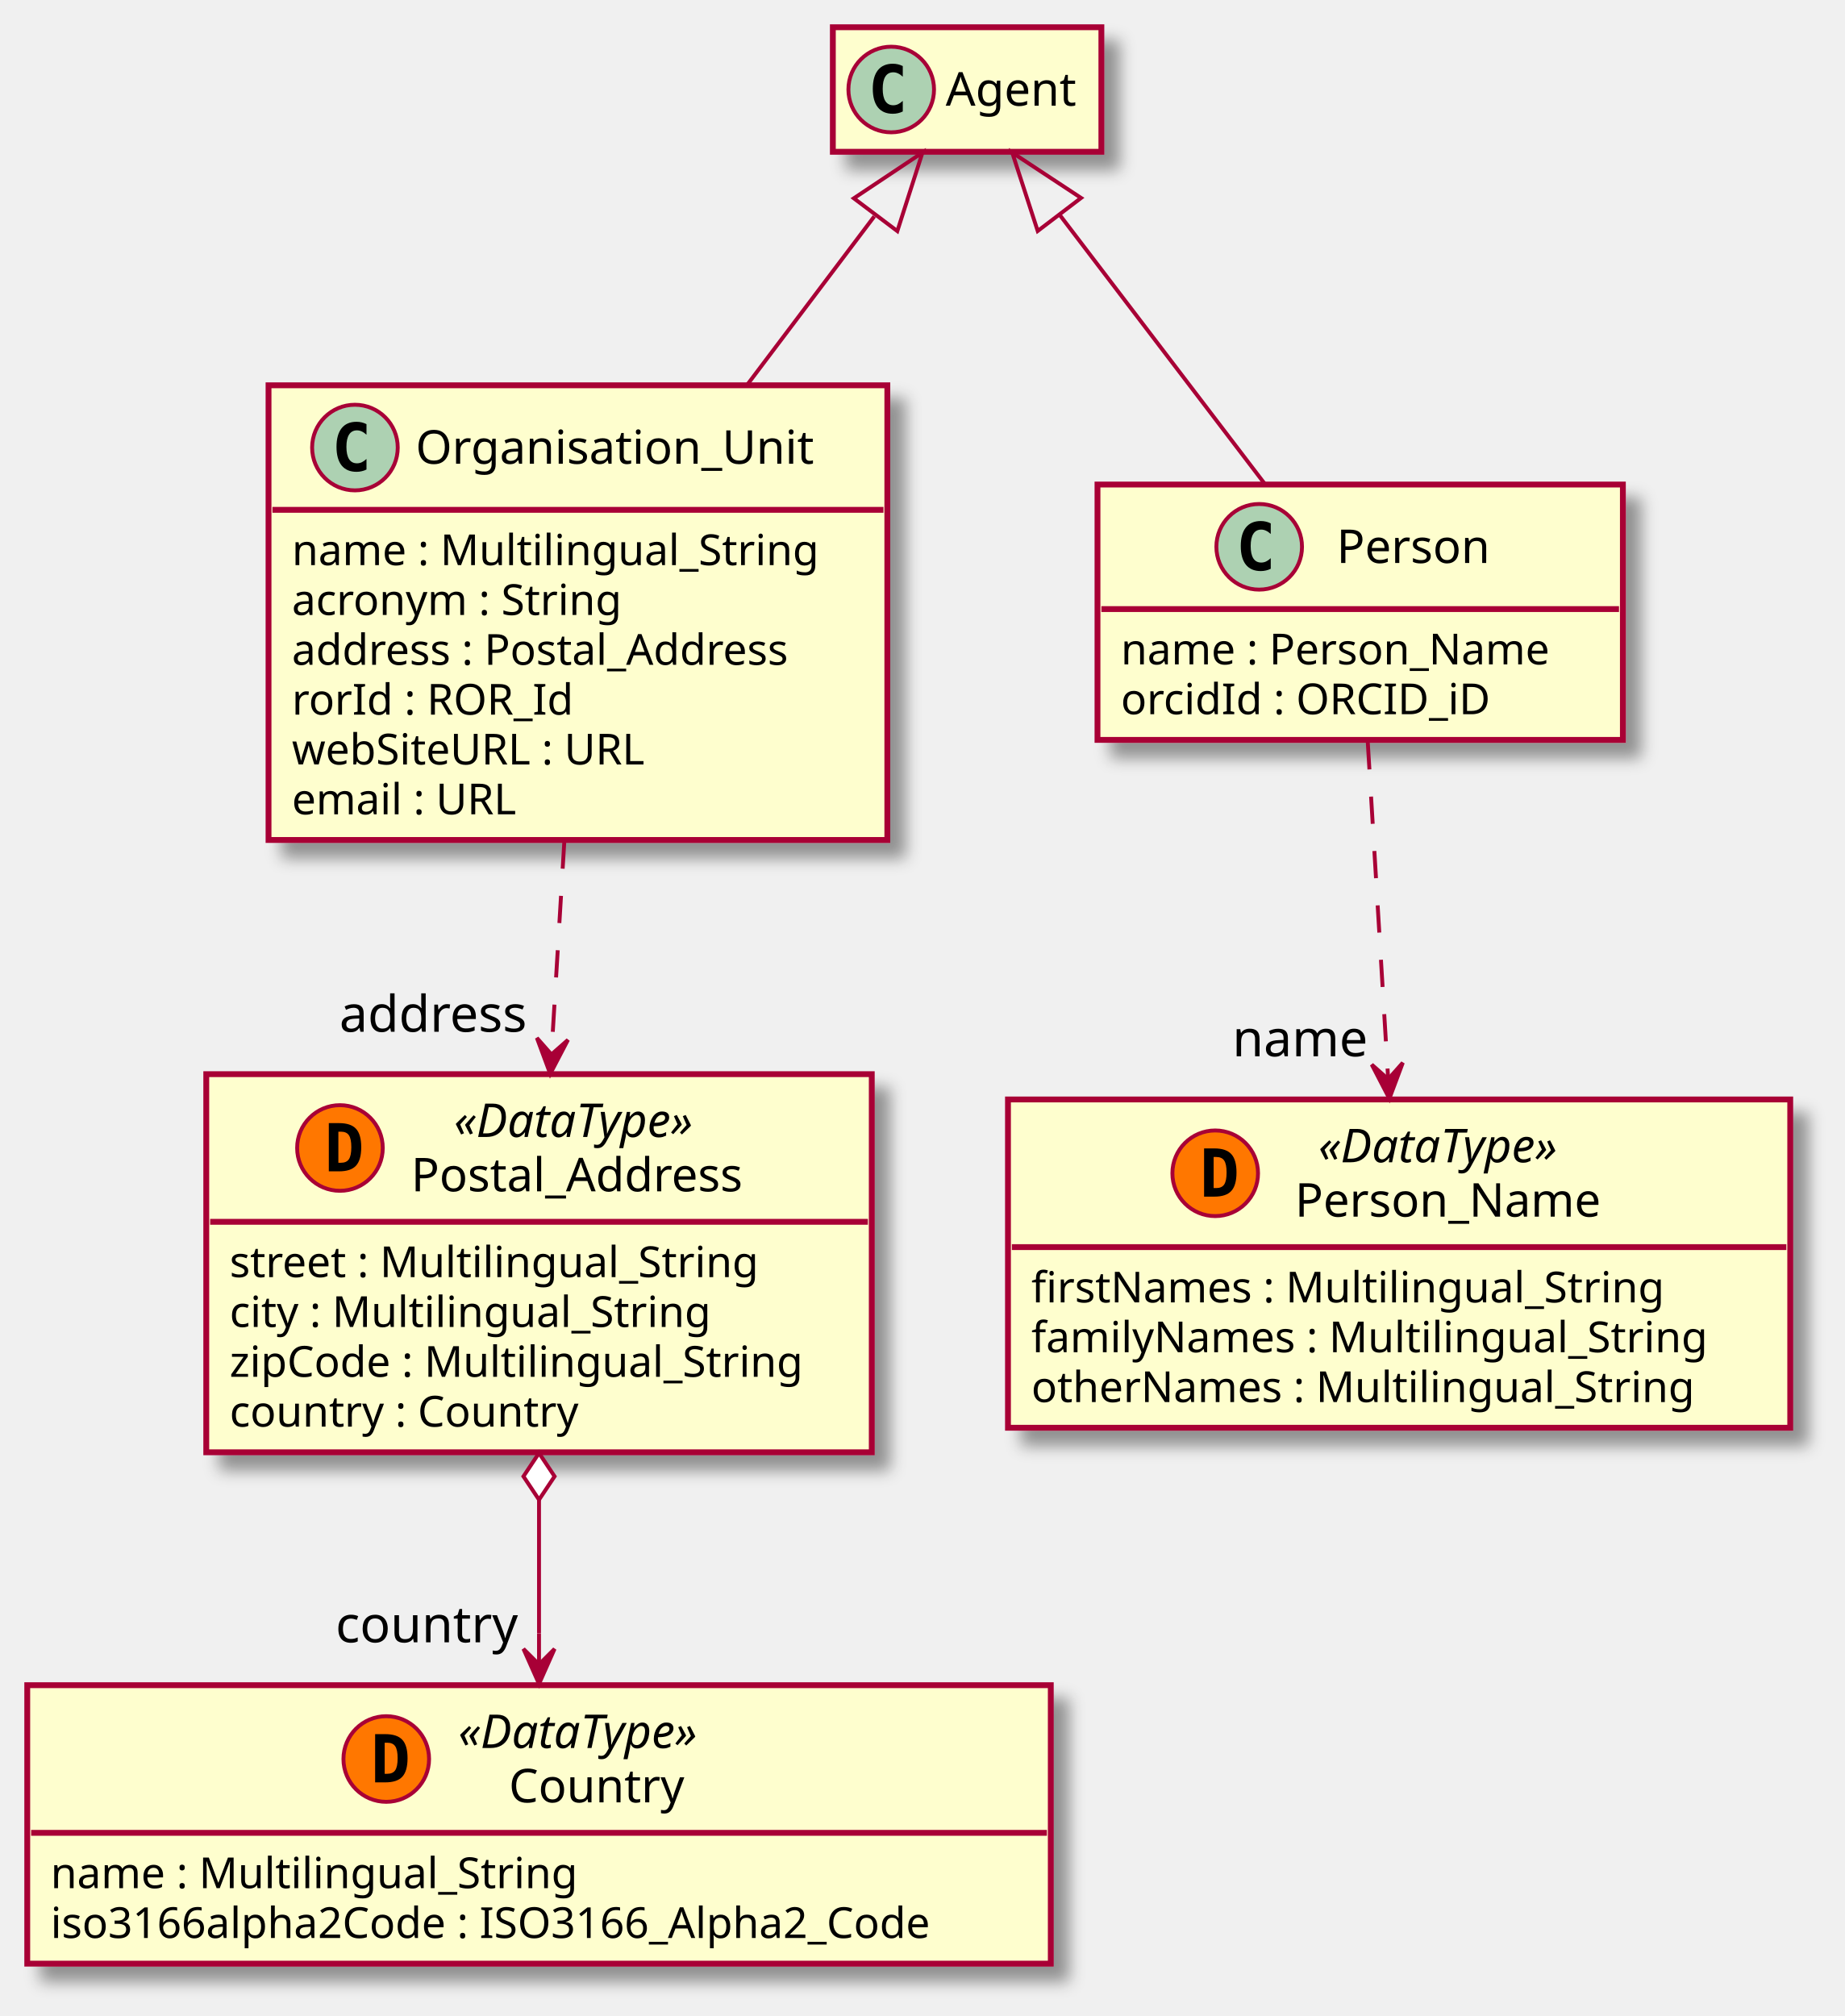
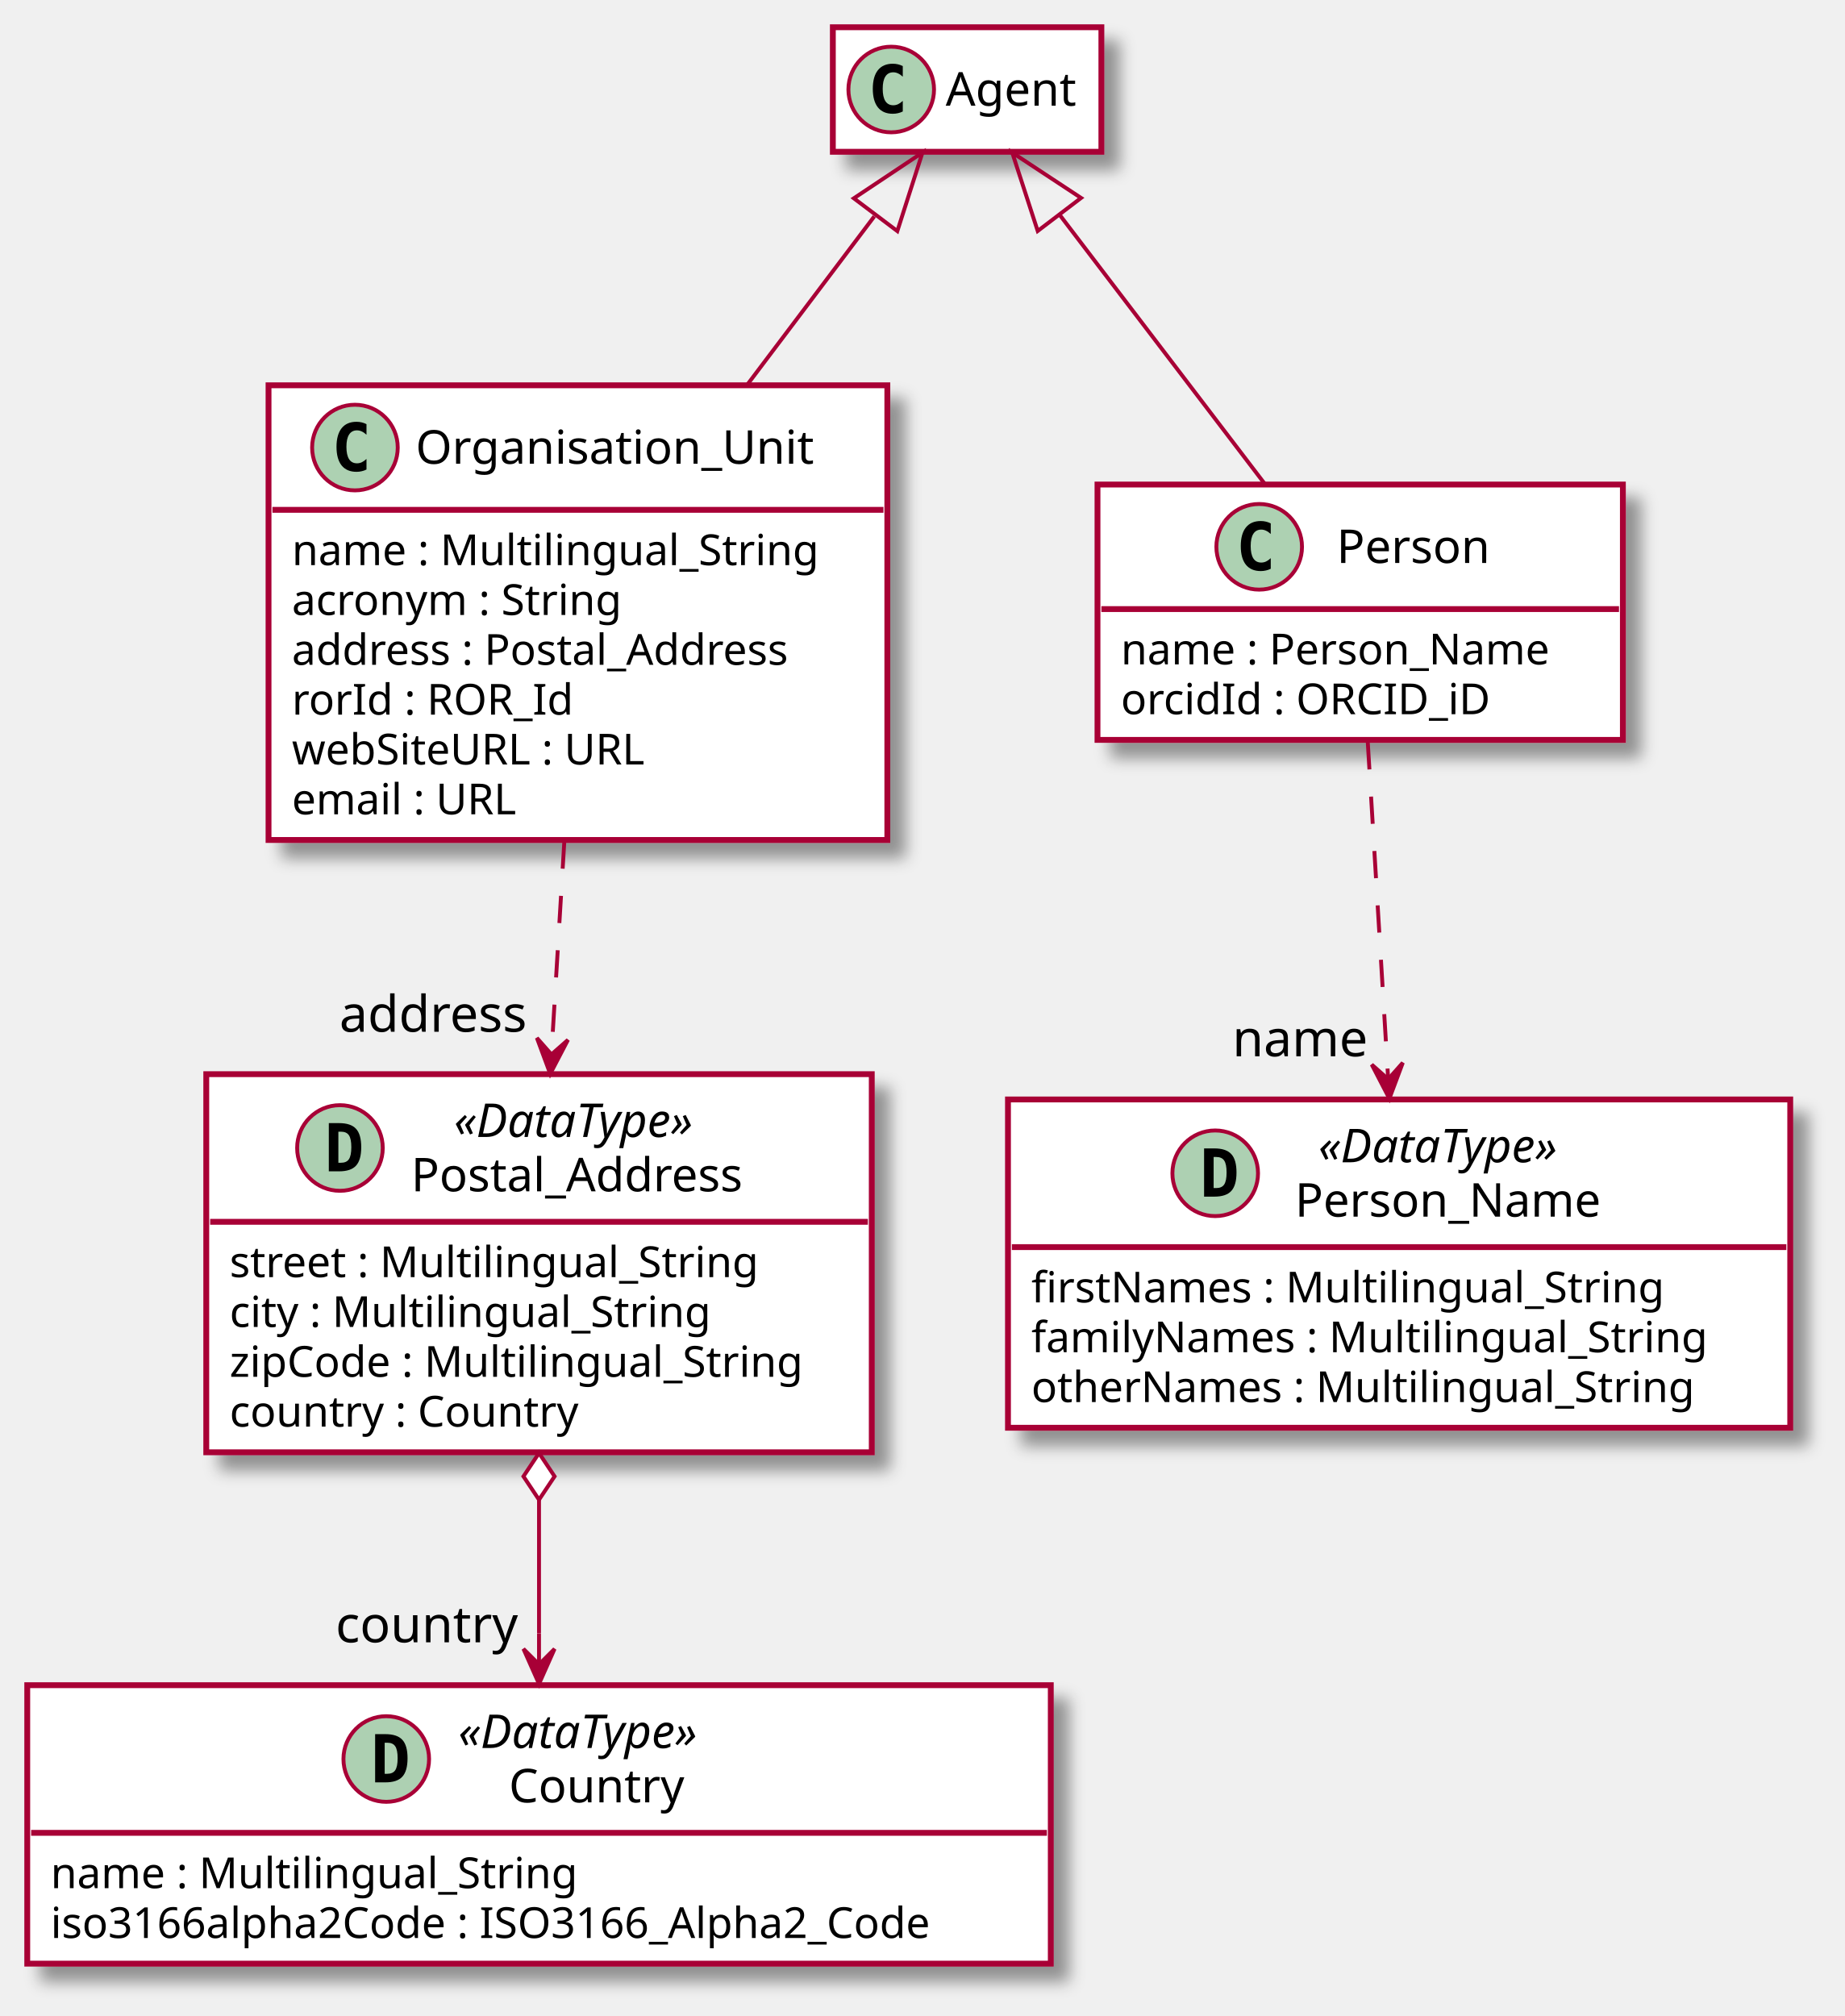
<svg xmlns="http://www.w3.org/2000/svg" contentScriptType="application/ecmascript" contentStyleType="text/css" height="518px" preserveAspectRatio="none" style="width:474px;height:518px;background:#FFFFFF;" version="1.1" viewBox="0 0 474 518" width="474px" zoomAndPan="magnify">
  <defs>
-     <filter height="300%" id="f7lt03hjkvzeq" width="300%" x="-1" y="-1">
+     <filter height="300%" id="f1u88nj2hpralh" width="300%" x="-1" y="-1">
      <feGaussianBlur result="blurOut" stdDeviation="2.0" />
      <feColorMatrix in="blurOut" result="blurOut2" type="matrix" values="0 0 0 0 0 0 0 0 0 0 0 0 0 0 0 0 0 0 .4 0" />
      <feOffset dx="4.0" dy="4.0" in="blurOut2" result="blurOut3" />
      <feBlend in="SourceGraphic" in2="blurOut3" mode="normal" />
    </filter>
  </defs>
  <g>
-     <rect codeLine="19" fill="#FEFECE" filter="url(#f7lt03hjkvzeq)" height="32" id="Agent" style="stroke:#A80036;stroke-width:1.5;" width="69" x="214" y="7" />
+     <rect codeLine="19" fill="#FFFFFF" filter="url(#f1u88nj2hpralh)" height="32" id="Agent" style="stroke:#A80036;stroke-width:1.5;" width="69" x="214" y="7" />
    <ellipse cx="229" cy="23" fill="#ADD1B2" rx="11" ry="11" style="stroke:#A80036;stroke-width:1.0;" />
    <path d="M231.969,28.641 Q231.391,28.938 230.75,29.078 Q230.109,29.234 229.406,29.234 Q226.906,29.234 225.578,27.594 Q224.266,25.938 224.266,22.812 Q224.266,19.688 225.578,18.031 Q226.906,16.375 229.406,16.375 Q230.109,16.375 230.75,16.531 Q231.406,16.688 231.969,16.984 L231.969,19.703 Q231.344,19.125 230.75,18.859 Q230.156,18.578 229.531,18.578 Q228.188,18.578 227.5,19.656 Q226.812,20.719 226.812,22.812 Q226.812,24.906 227.5,25.984 Q228.188,27.047 229.531,27.047 Q230.156,27.047 230.75,26.781 Q231.344,26.5 231.969,25.922 L231.969,28.641 Z " fill="#000000" />
    <text fill="#000000" font-family="sans-serif" font-size="12" lengthAdjust="spacing" textLength="37" x="243" y="27.154">Agent</text>
-     <rect codeLine="22" fill="#FEFECE" filter="url(#f7lt03hjkvzeq)" height="116.828" id="Organisation_Unit" style="stroke:#A80036;stroke-width:1.5;" width="159" x="69" y="99" />
+     <rect codeLine="22" fill="#FFFFFF" filter="url(#f1u88nj2hpralh)" height="116.828" id="Organisation_Unit" style="stroke:#A80036;stroke-width:1.5;" width="159" x="69" y="99" />
    <ellipse cx="91.2" cy="115" fill="#ADD1B2" rx="11" ry="11" style="stroke:#A80036;stroke-width:1.0;" />
    <path d="M94.169,120.641 Q93.591,120.938 92.95,121.078 Q92.309,121.234 91.606,121.234 Q89.106,121.234 87.778,119.594 Q86.466,117.938 86.466,114.812 Q86.466,111.688 87.778,110.031 Q89.106,108.375 91.606,108.375 Q92.309,108.375 92.95,108.531 Q93.606,108.688 94.169,108.984 L94.169,111.703 Q93.544,111.125 92.95,110.859 Q92.356,110.578 91.731,110.578 Q90.388,110.578 89.7,111.656 Q89.013,112.719 89.013,114.812 Q89.013,116.906 89.7,117.984 Q90.388,119.047 91.731,119.047 Q92.356,119.047 92.95,118.781 Q93.544,118.5 94.169,117.922 L94.169,120.641 Z " fill="#000000" />
    <text fill="#000000" font-family="sans-serif" font-size="12" lengthAdjust="spacing" textLength="111" x="106.8" y="119.154">Organisation_Unit</text>
    <line style="stroke:#A80036;stroke-width:1.5;" x1="70" x2="227" y1="131" y2="131" />
    <text fill="#000000" font-family="sans-serif" font-size="11" lengthAdjust="spacing" textLength="147" x="75" y="145.21">name : Multilingual_String</text>
    <text fill="#000000" font-family="sans-serif" font-size="11" lengthAdjust="spacing" textLength="95" x="75" y="158.015">acronym : String</text>
    <text fill="#000000" font-family="sans-serif" font-size="11" lengthAdjust="spacing" textLength="147" x="75" y="170.82">address : Postal_Address</text>
    <text fill="#000000" font-family="sans-serif" font-size="11" lengthAdjust="spacing" textLength="78" x="75" y="183.625">rorId : ROR_Id</text>
    <text fill="#000000" font-family="sans-serif" font-size="11" lengthAdjust="spacing" textLength="99" x="75" y="196.429">webSiteURL : URL</text>
    <text fill="#000000" font-family="sans-serif" font-size="11" lengthAdjust="spacing" textLength="64" x="75" y="209.234">email : URL</text>
-     <rect codeLine="30" fill="#FEFECE" filter="url(#f7lt03hjkvzeq)" height="65.609" id="Person" style="stroke:#A80036;stroke-width:1.5;" width="135" x="282" y="124.5" />
+     <rect codeLine="30" fill="#FFFFFF" filter="url(#f1u88nj2hpralh)" height="65.609" id="Person" style="stroke:#A80036;stroke-width:1.5;" width="135" x="282" y="124.5" />
    <ellipse cx="323.55" cy="140.5" fill="#ADD1B2" rx="11" ry="11" style="stroke:#A80036;stroke-width:1.0;" />
    <path d="M326.519,146.141 Q325.941,146.438 325.3,146.578 Q324.659,146.734 323.956,146.734 Q321.456,146.734 320.128,145.094 Q318.816,143.438 318.816,140.312 Q318.816,137.188 320.128,135.531 Q321.456,133.875 323.956,133.875 Q324.659,133.875 325.3,134.031 Q325.956,134.188 326.519,134.484 L326.519,137.203 Q325.894,136.625 325.3,136.359 Q324.706,136.078 324.081,136.078 Q322.738,136.078 322.05,137.156 Q321.363,138.219 321.363,140.312 Q321.363,142.406 322.05,143.484 Q322.738,144.547 324.081,144.547 Q324.706,144.547 325.3,144.281 Q325.894,144 326.519,143.422 L326.519,146.141 Z " fill="#000000" />
    <text fill="#000000" font-family="sans-serif" font-size="12" lengthAdjust="spacing" textLength="44" x="343.45" y="144.654">Person</text>
    <line style="stroke:#A80036;stroke-width:1.5;" x1="283" x2="416" y1="156.5" y2="156.5" />
    <text fill="#000000" font-family="sans-serif" font-size="11" lengthAdjust="spacing" textLength="123" x="288" y="170.71">name : Person_Name</text>
    <text fill="#000000" font-family="sans-serif" font-size="11" lengthAdjust="spacing" textLength="102" x="288" y="183.515">orcidId : ORCID_iD</text>
-     <rect codeLine="34" fill="#FEFECE" filter="url(#f7lt03hjkvzeq)" height="84.352" id="Person_Name" style="stroke:#A80036;stroke-width:1.5;" width="201" x="259" y="282.5" />
-     <ellipse cx="312.25" cy="301.469" fill="#FF7700" rx="11" ry="11" style="stroke:#A80036;stroke-width:1.0;" />
+     <rect codeLine="34" fill="#FFFFFF" filter="url(#f1u88nj2hpralh)" height="84.352" id="Person_Name" style="stroke:#A80036;stroke-width:1.5;" width="201" x="259" y="282.5" />
+     <ellipse cx="312.25" cy="301.469" fill="#ADD0B2" rx="11" ry="11" style="stroke:#A80036;stroke-width:1.0;" />
    <path d="M311.844,297.281 L311.844,305.266 L312.5,305.266 Q313.938,305.266 314.547,304.359 Q315.172,303.438 315.172,301.266 Q315.172,299.094 314.547,298.188 Q313.938,297.281 312.5,297.281 L311.844,297.281 Z M309.391,295.078 L312.016,295.078 Q315.047,295.078 316.375,296.531 Q317.719,297.969 317.719,301.266 Q317.719,304.562 316.375,306.016 Q315.047,307.469 312.016,307.469 L309.391,307.469 L309.391,295.078 Z " fill="#000000" />
    <text fill="#000000" font-family="sans-serif" font-size="12" font-style="italic" lengthAdjust="spacing" textLength="74" x="338.75" y="298.639">«DataType»</text>
    <text fill="#000000" font-family="sans-serif" font-size="12" lengthAdjust="spacing" textLength="86" x="332.75" y="312.607">Person_Name</text>
    <line style="stroke:#A80036;stroke-width:1.5;" x1="260" x2="459" y1="320.438" y2="320.438" />
    <text fill="#000000" font-family="sans-serif" font-size="11" lengthAdjust="spacing" textLength="178" x="265" y="334.648">firstNames : Multilingual_String</text>
    <text fill="#000000" font-family="sans-serif" font-size="11" lengthAdjust="spacing" textLength="189" x="265" y="347.453">familyNames : Multilingual_String</text>
    <text fill="#000000" font-family="sans-serif" font-size="11" lengthAdjust="spacing" textLength="185" x="265" y="360.257">otherNames : Multilingual_String</text>
-     <rect codeLine="39" fill="#FEFECE" filter="url(#f7lt03hjkvzeq)" height="97.156" id="Postal_Address" style="stroke:#A80036;stroke-width:1.5;" width="171" x="53" y="276" />
-     <ellipse cx="87.35" cy="294.969" fill="#FF7700" rx="11" ry="11" style="stroke:#A80036;stroke-width:1.0;" />
+     <rect codeLine="39" fill="#FFFFFF" filter="url(#f1u88nj2hpralh)" height="97.156" id="Postal_Address" style="stroke:#A80036;stroke-width:1.5;" width="171" x="53" y="276" />
+     <ellipse cx="87.35" cy="294.969" fill="#ADD0B2" rx="11" ry="11" style="stroke:#A80036;stroke-width:1.0;" />
    <path d="M86.944,290.781 L86.944,298.766 L87.6,298.766 Q89.037,298.766 89.647,297.859 Q90.272,296.938 90.272,294.766 Q90.272,292.594 89.647,291.688 Q89.037,290.781 87.6,290.781 L86.944,290.781 Z M84.491,288.578 L87.116,288.578 Q90.147,288.578 91.475,290.031 Q92.819,291.469 92.819,294.766 Q92.819,298.062 91.475,299.516 Q90.147,300.969 87.116,300.969 L84.491,300.969 L84.491,288.578 Z " fill="#000000" />
    <text fill="#000000" font-family="sans-serif" font-size="12" font-style="italic" lengthAdjust="spacing" textLength="74" x="116.65" y="292.139">«DataType»</text>
    <text fill="#000000" font-family="sans-serif" font-size="12" lengthAdjust="spacing" textLength="96" x="105.65" y="306.107">Postal_Address</text>
    <line style="stroke:#A80036;stroke-width:1.5;" x1="54" x2="223" y1="313.938" y2="313.938" />
    <text fill="#000000" font-family="sans-serif" font-size="11" lengthAdjust="spacing" textLength="149" x="59" y="328.148">street : Multilingual_String</text>
    <text fill="#000000" font-family="sans-serif" font-size="11" lengthAdjust="spacing" textLength="134" x="59" y="340.953">city : Multilingual_String</text>
    <text fill="#000000" font-family="sans-serif" font-size="11" lengthAdjust="spacing" textLength="159" x="59" y="353.757">zipCode : Multilingual_String</text>
    <text fill="#000000" font-family="sans-serif" font-size="11" lengthAdjust="spacing" textLength="98" x="59" y="366.562">country : Country</text>
-     <rect codeLine="45" fill="#FEFECE" filter="url(#f7lt03hjkvzeq)" height="71.547" id="Country" style="stroke:#A80036;stroke-width:1.5;" width="263" x="7" y="433" />
-     <ellipse cx="99.25" cy="451.969" fill="#FF7700" rx="11" ry="11" style="stroke:#A80036;stroke-width:1.0;" />
+     <rect codeLine="45" fill="#FFFFFF" filter="url(#f1u88nj2hpralh)" height="71.547" id="Country" style="stroke:#A80036;stroke-width:1.5;" width="263" x="7" y="433" />
+     <ellipse cx="99.25" cy="451.969" fill="#ADD0B2" rx="11" ry="11" style="stroke:#A80036;stroke-width:1.0;" />
    <path d="M98.844,447.781 L98.844,455.766 L99.5,455.766 Q100.938,455.766 101.547,454.859 Q102.172,453.938 102.172,451.766 Q102.172,449.594 101.547,448.688 Q100.938,447.781 99.5,447.781 L98.844,447.781 Z M96.391,445.578 L99.016,445.578 Q102.047,445.578 103.375,447.031 Q104.719,448.469 104.719,451.766 Q104.719,455.062 103.375,456.516 Q102.047,457.969 99.016,457.969 L96.391,457.969 L96.391,445.578 Z " fill="#000000" />
    <text fill="#000000" font-family="sans-serif" font-size="12" font-style="italic" lengthAdjust="spacing" textLength="74" x="117.75" y="449.139">«DataType»</text>
    <text fill="#000000" font-family="sans-serif" font-size="12" lengthAdjust="spacing" textLength="48" x="130.75" y="463.107">Country</text>
    <line style="stroke:#A80036;stroke-width:1.5;" x1="8" x2="269" y1="470.938" y2="470.938" />
    <text fill="#000000" font-family="sans-serif" font-size="11" lengthAdjust="spacing" textLength="147" x="13" y="485.148">name : Multilingual_String</text>
    <text fill="#000000" font-family="sans-serif" font-size="11" lengthAdjust="spacing" textLength="251" x="13" y="497.953">iso3166alpha2Code : ISO3166_Alpha2_Code</text>
    <path codeLine="51" d="M138.5,385.35 C138.5,385.35 138.5,408.95 138.5,419.63 " fill="none" id="Postal_Address-Country" style="stroke:#A80036;stroke-width:1.0;" />
    <polygon fill="#A80036" points="138.5,432.67,142.5,423.67,138.5,427.67,134.5,423.67,138.5,432.67" style="stroke:#A80036;stroke-width:1.0;" />
    <line style="stroke:#A80036;stroke-width:1.0;" x1="138.5" x2="138.5" y1="427.67" y2="419.67" />
    <polygon fill="#FFFFFF" points="138.5,373.35,134.5,379.35,138.5,385.35,142.5,379.35,138.5,373.35" style="stroke:#A80036;stroke-width:1.0;" />
    <text fill="#000000" font-family="sans-serif" font-size="13" lengthAdjust="spacing" textLength="48" x="86.225" y="421.982">country</text>
    <path codeLine="89" d="M351.45,190.71 C352.94,215.34 355.02,249.64 356.69,277.22 " fill="none" id="Person-to-Person_Name" style="stroke:#A80036;stroke-width:1.0;stroke-dasharray:7.0,7.0;" />
    <polygon fill="#A80036" points="357,282.28,360.454,273.057,356.7,277.289,352.468,273.536,357,282.28" style="stroke:#A80036;stroke-width:1.0;" />
    <text fill="#000000" font-family="sans-serif" font-size="13" lengthAdjust="spacing" textLength="37" x="316.653" y="271.405">name</text>
    <path codeLine="90" d="M272.28,55.2 C288.17,76.04 309,103.36 325.02,124.38 " fill="none" id="Agent-backto-Person" style="stroke:#A80036;stroke-width:1.0;" />
    <polygon fill="none" points="266.64,59.35,260.09,39.2,277.78,50.86,266.64,59.35" style="stroke:#A80036;stroke-width:1.0;" />
    <path codeLine="91" d="M224.65,55.6 C214.84,68.59 203.17,84.06 191.94,98.94 " fill="none" id="Agent-backto-Organisation_Unit" style="stroke:#A80036;stroke-width:1.0;" />
    <polygon fill="none" points="219.39,50.95,237.03,39.2,230.57,59.38,219.39,50.95" style="stroke:#A80036;stroke-width:1.0;" />
    <path codeLine="92" d="M145,216.21 C143.93,233.9 142.76,253.26 141.71,270.61 " fill="none" id="Organisation_Unit-to-Postal_Address" style="stroke:#A80036;stroke-width:1.0;stroke-dasharray:7.0,7.0;" />
    <polygon fill="#A80036" points="141.38,275.92,145.938,267.19,141.695,270.93,137.954,266.686,141.38,275.92" style="stroke:#A80036;stroke-width:1.0;" />
    <text fill="#000000" font-family="sans-serif" font-size="13" lengthAdjust="spacing" textLength="51" x="87.199" y="265.099">address</text>
  </g>
</svg>
